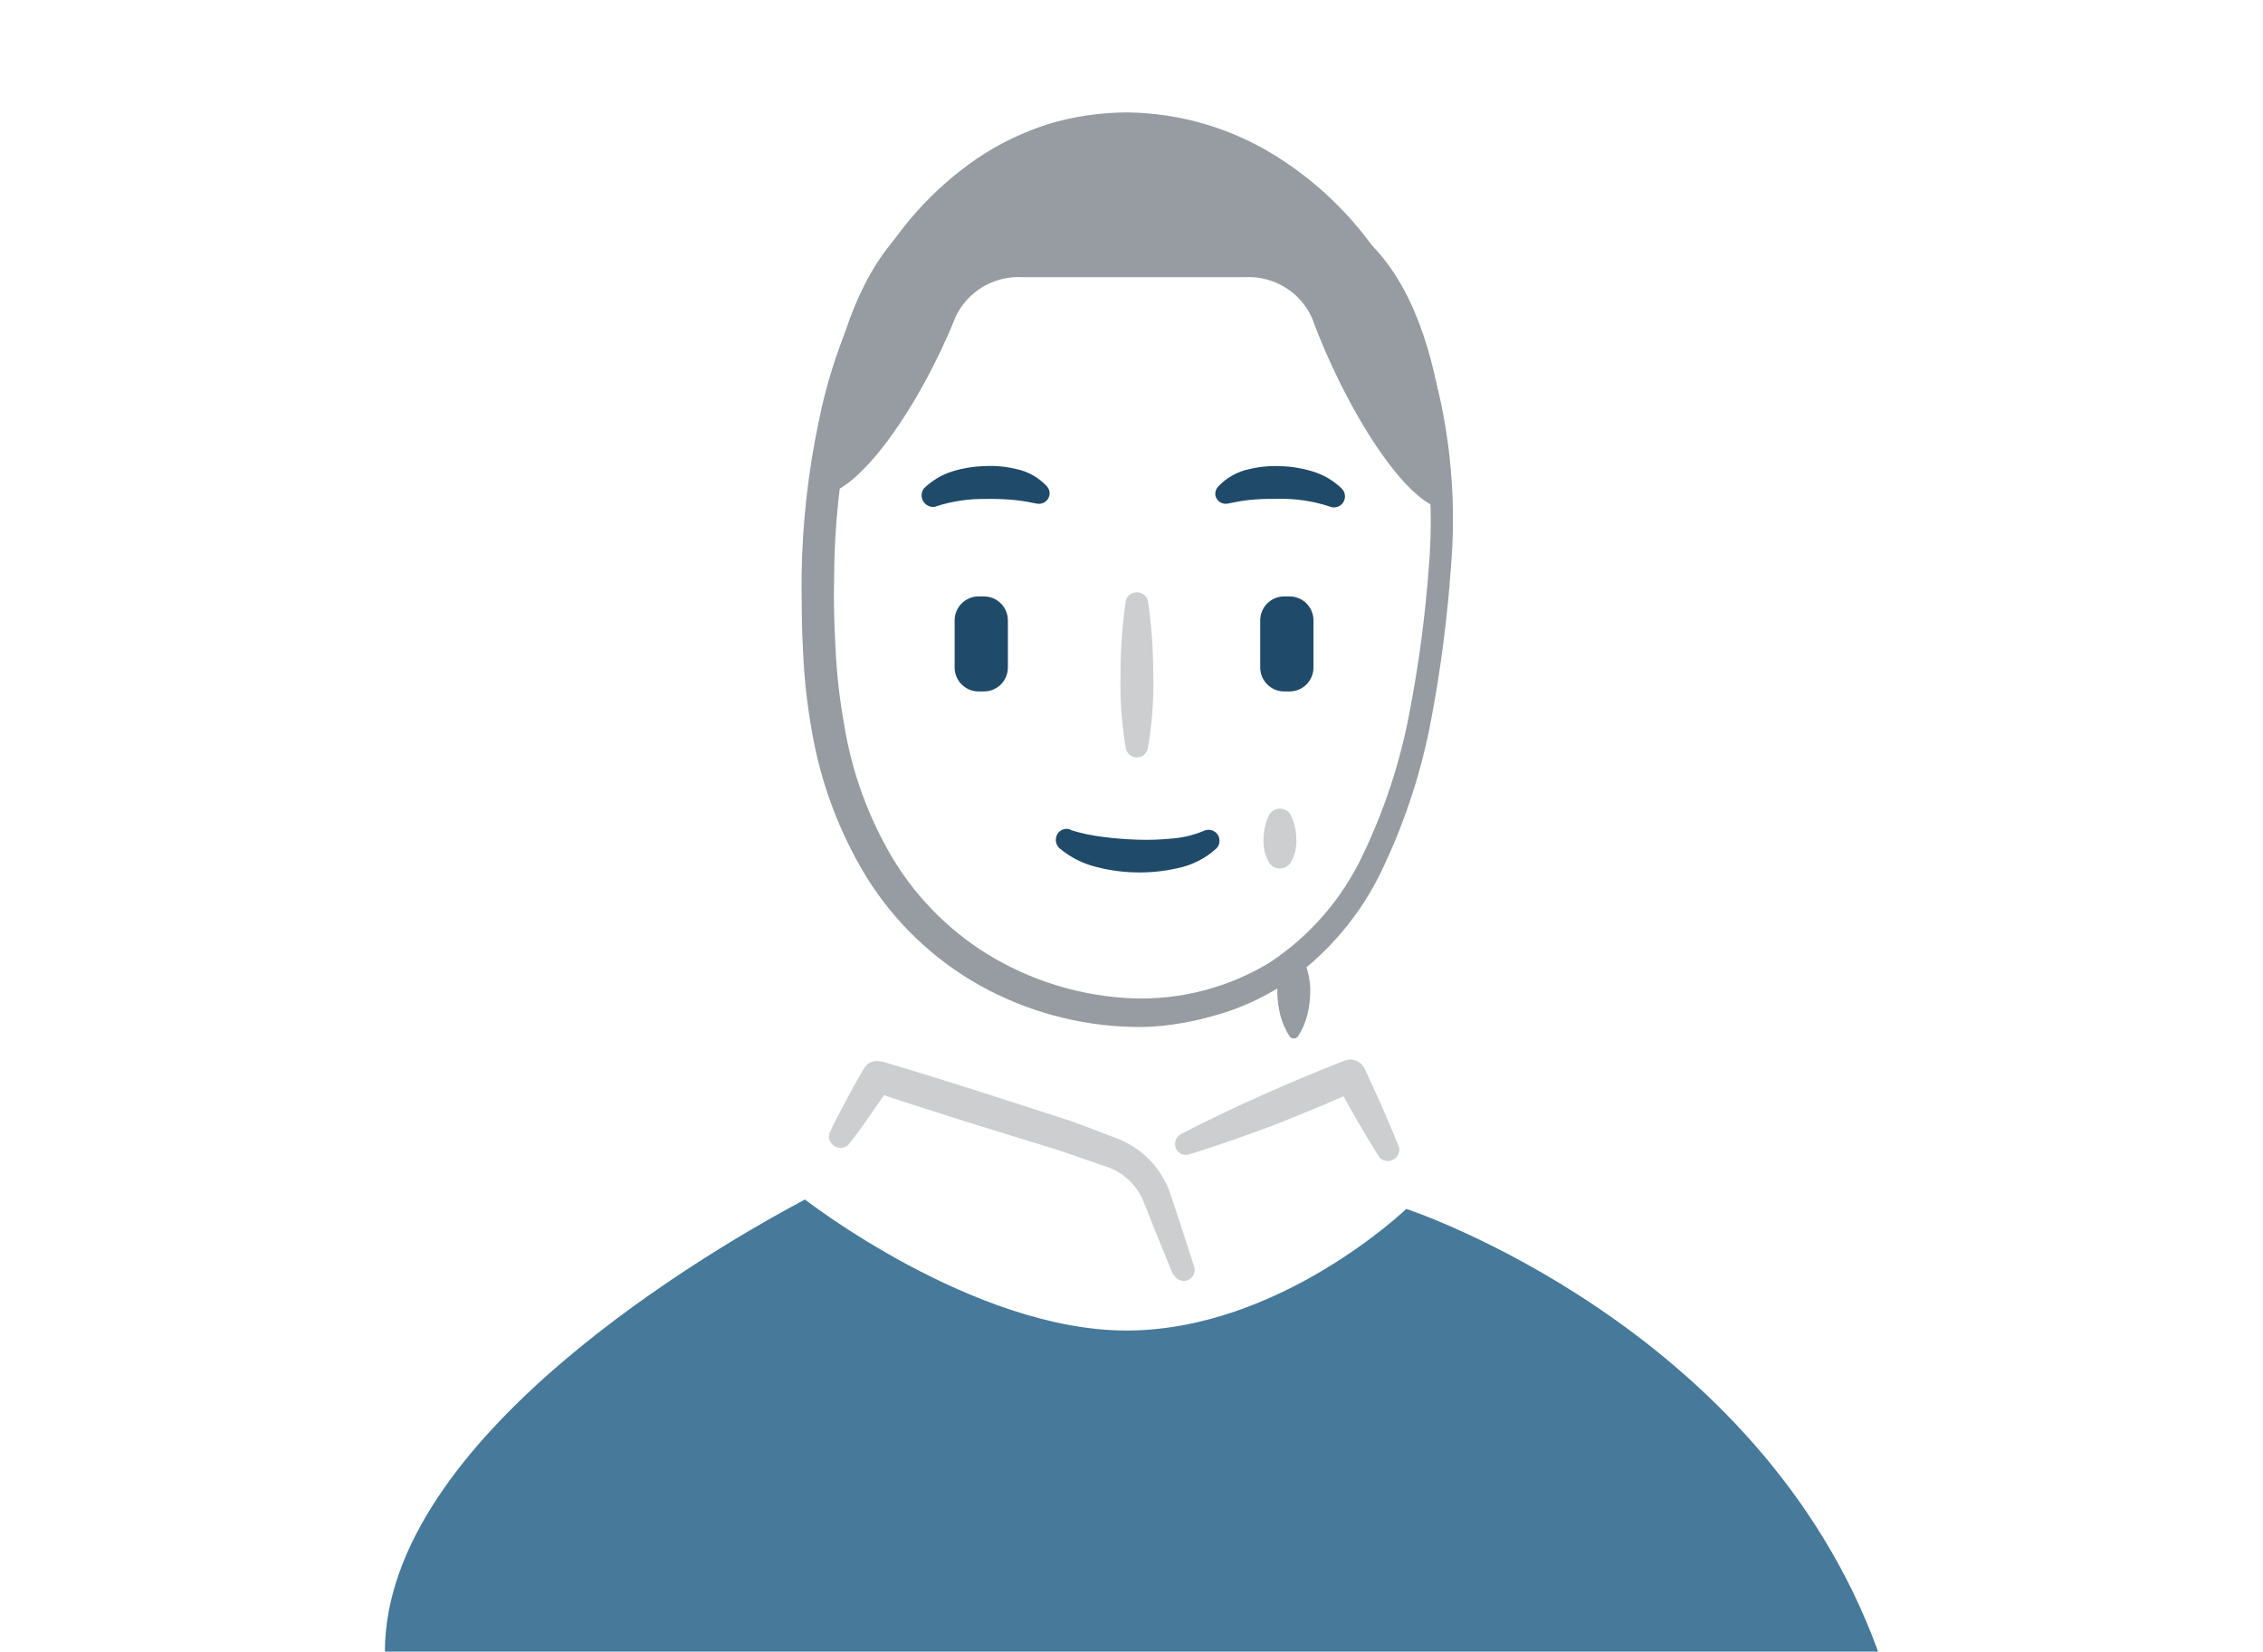
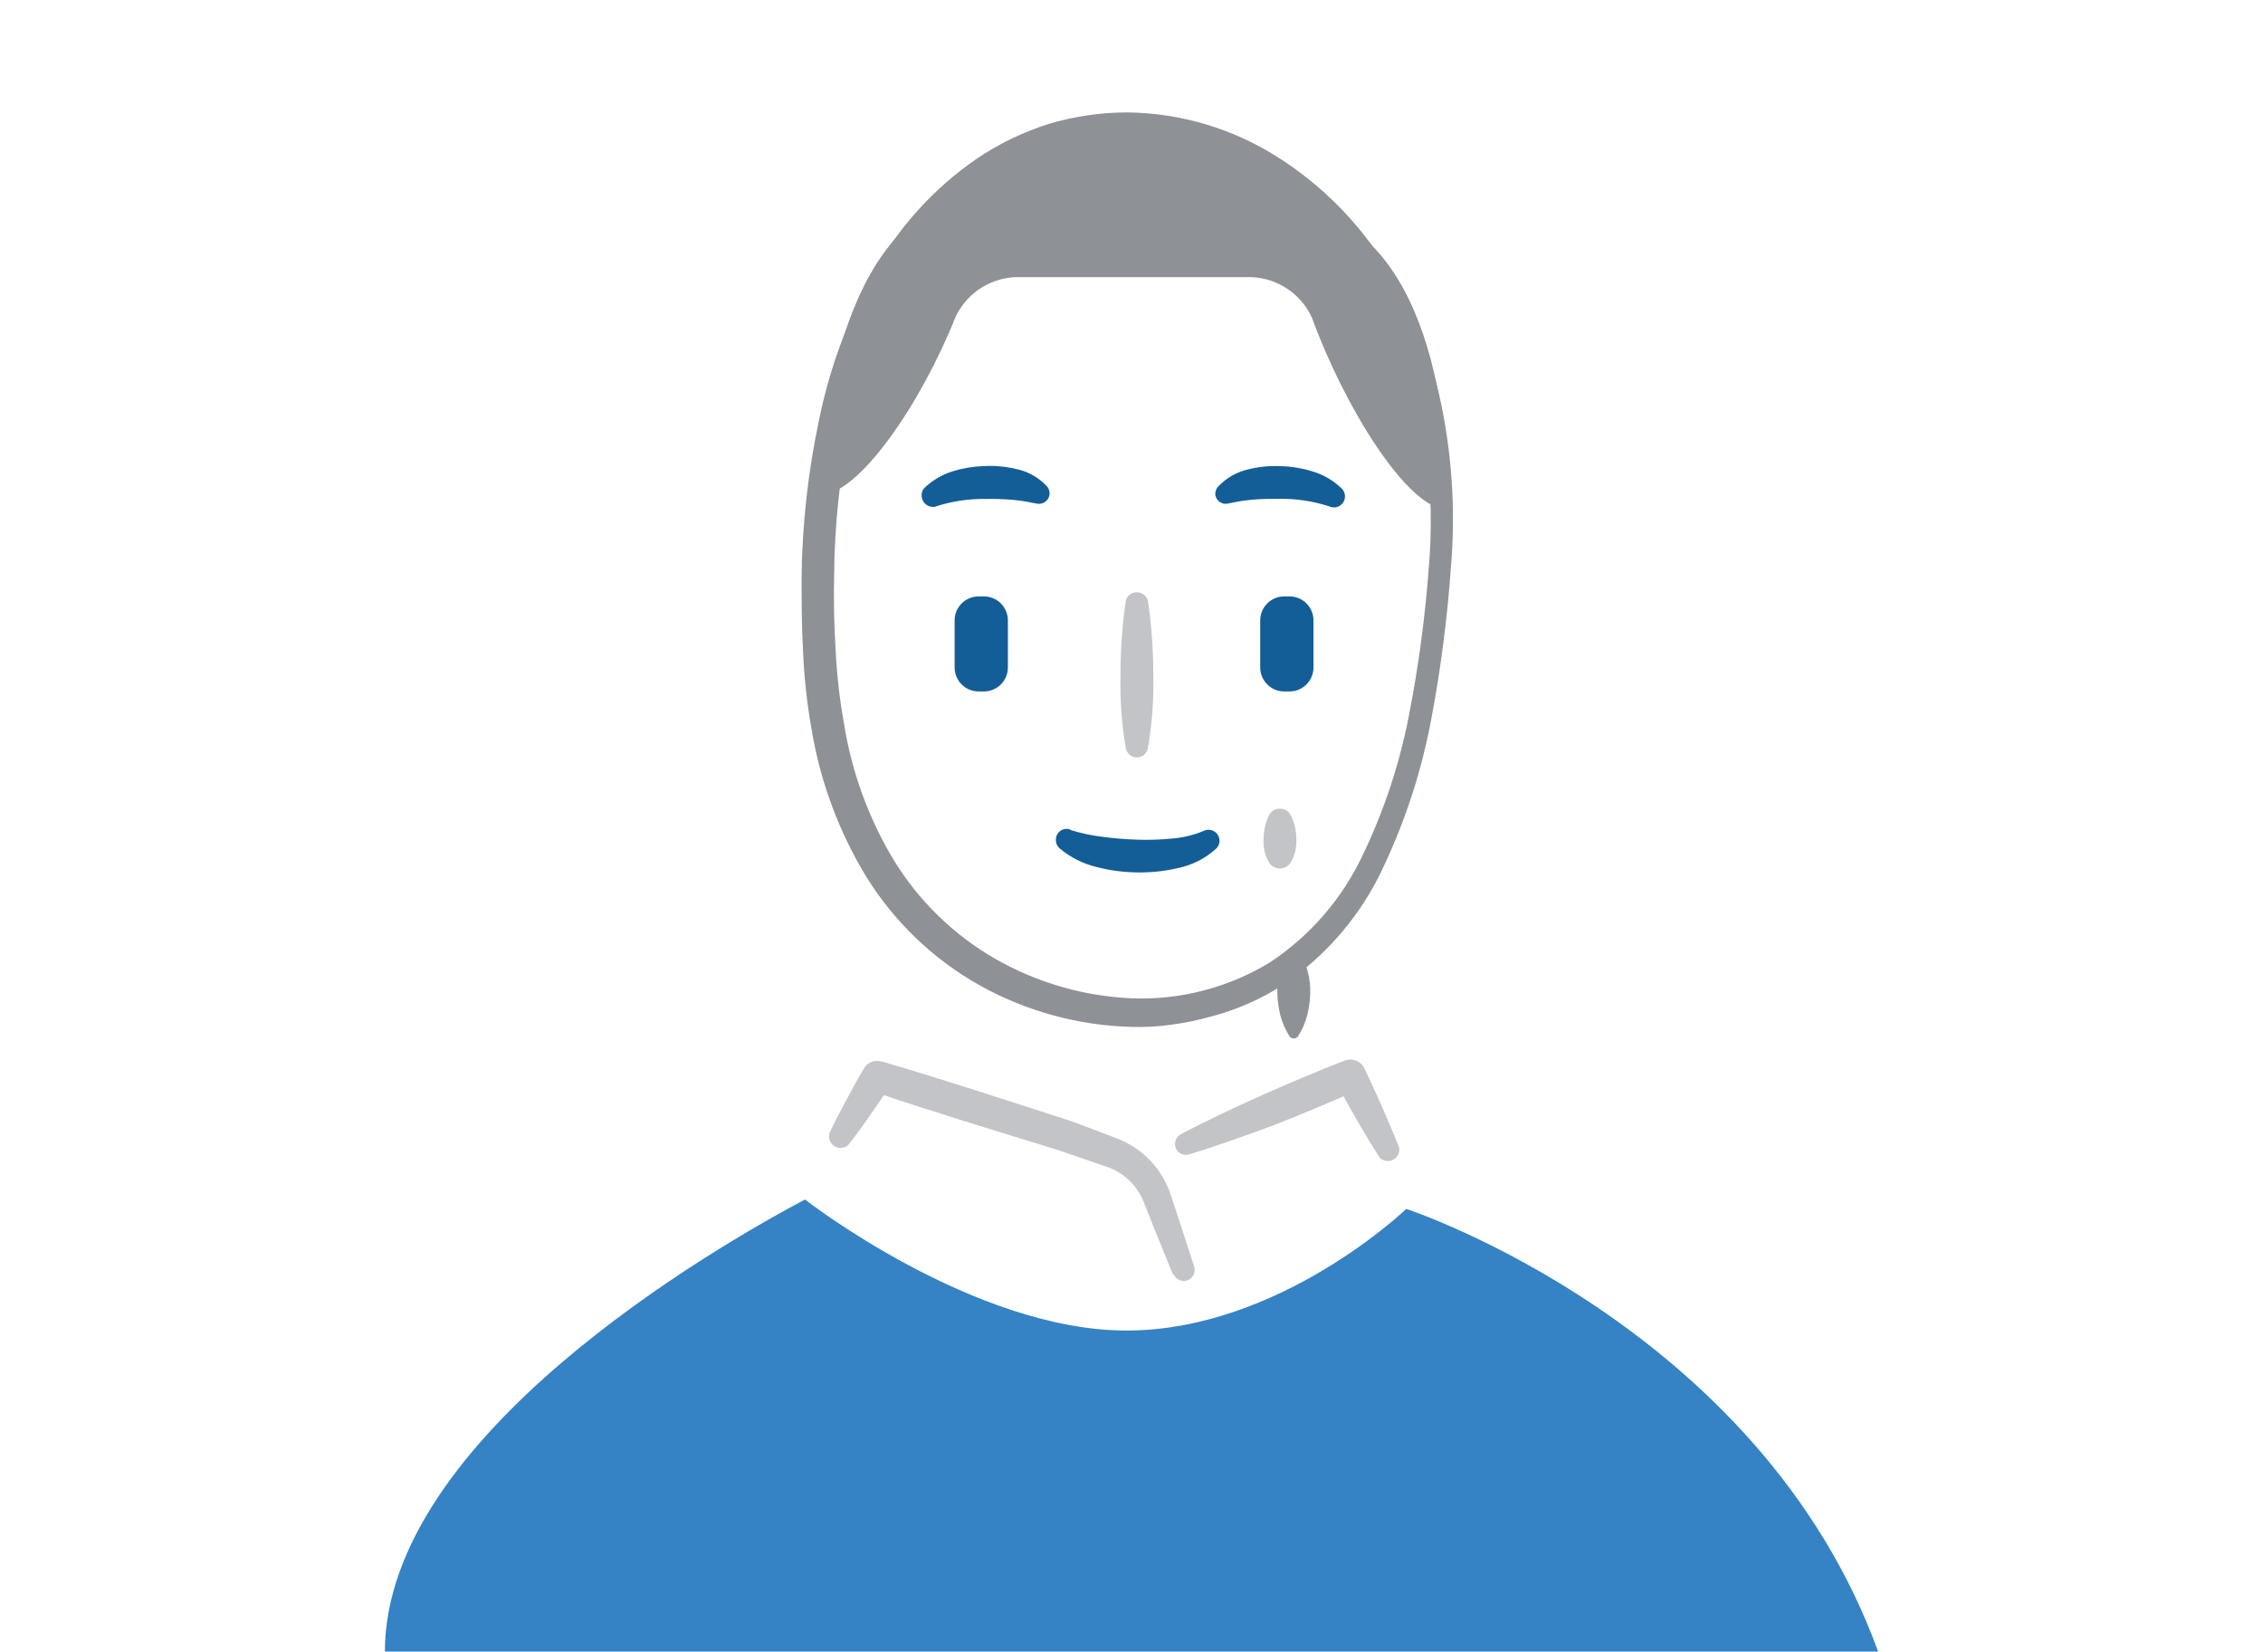
<svg xmlns="http://www.w3.org/2000/svg" viewBox="0 0 1600 1168">
-   <path d="m953.7 160a21.52 21.52 0 0 1 0 5.32c-12.36-29.87-49.68-70.79-162-70.79a187.43 187.43 0 0 0 -137.22 60.47 28.65 28.65 0 0 1 0-5.4c-75.62 50.7-75.48 200.47-75.48 200.47 28 .74 72.51-65.47 96.65-126.12a49.11 49.11 0 0 1 46.57-28h158.48a49.1 49.1 0 0 1 46.89 28.73c22.59 62.12 67.85 136.35 96.33 135.61 0 .01 5.4-149.84-70.22-200.29z" fill="#969ca1" />
-   <rect fill="#204a69" height="67.19" rx="16.94" width="37.65" x="674.95" y="421.68" />
-   <path d="m811.54 424.38a353.2 353.2 0 0 1 3.85 52.38 261.85 261.85 0 0 1 -3.85 52.3 7.91 7.91 0 0 1 -15.55 0 267.91 267.91 0 0 1 -3.76-52.3 364.34 364.34 0 0 1 3.77-52.38 8.18 8.18 0 0 1 15.55 0z" fill="#ccced0" />
-   <rect fill="#204a69" height="67.19" rx="16.94" width="37.65" x="891.01" y="421.68" />
-   <path d="m757.2 586.92a126.16 126.16 0 0 0 22.42 4.75 240.38 240.38 0 0 0 24.55 2 183.07 183.07 0 0 0 24.56-.81 72.77 72.77 0 0 0 21.36-5l1.31-.57a7.77 7.77 0 0 1 8.67 12.52 57.34 57.34 0 0 1 -27.5 14 117.28 117.28 0 0 1 -28.56 3 119 119 0 0 1 -28.24-3.69 64.6 64.6 0 0 1 -26.84-13.5 8.18 8.18 0 0 1 -.57-11 7.68 7.68 0 0 1 8.18-2.21zm104.18-243a41.73 41.73 0 0 1 22-12.27 79.18 79.18 0 0 1 22.34-2.05 82.64 82.64 0 0 1 22.18 3.68 49.79 49.79 0 0 1 20.71 12.12 7.78 7.78 0 0 1 -8.19 12.84l-1.47-.49a107.89 107.89 0 0 0 -34.21-5.07c-6.06 0-12.11 0-17.93.49a115.56 115.56 0 0 0 -15.38 2.21l-3.28.65a7.43 7.43 0 0 1 -8.83-5.72 7.61 7.61 0 0 1 2.06-6.38zm-131.52 11.55a117.13 117.13 0 0 0 -15.39-2.21q-8.94-.67-17.92-.49a108.17 108.17 0 0 0 -34.21 5.07l-1 .41a8.18 8.18 0 0 1 -8.18-12.85 50 50 0 0 1 20.46-12.19 84 84 0 0 1 22.26-3.68 79.58 79.58 0 0 1 22.34 2 40.91 40.91 0 0 1 21.93 12.28 7.27 7.27 0 0 1 -.37 10.29 1.8 1.8 0 0 1 -.2.19 7.62 7.62 0 0 1 -6.46 1.8z" fill="#204a69" />
-   <path d="m1025.88 400.65a931.8 931.8 0 0 1 -13.83 107.21 428.22 428.22 0 0 1 -33.23 103.61 203.83 203.83 0 0 1 -71.28 84.63 176.2 176.2 0 0 1 -51.54 22.67 200.34 200.34 0 0 1 -27.34 5.65 161.55 161.55 0 0 1 -28.15 1.63 233 233 0 0 1 -107.38-29.13 222.2 222.2 0 0 1 -80.77-77.26 292.63 292.63 0 0 1 -38.55-103.94 413 413 0 0 1 -6-54.67c-1.06-18.17-1.06-36.26-1.06-54.18a565.73 565.73 0 0 1 12.11-108.87 364.07 364.07 0 0 1 37.65-103.37 236.71 236.71 0 0 1 74.07-82.41 197.56 197.56 0 0 1 50.74-24.56 195.16 195.16 0 0 1 55.73-8.18 202.5 202.5 0 0 1 106.4 31.67 244.9 244.9 0 0 1 77.34 78.41 300.86 300.86 0 0 1 39.37 102.14 402.33 402.33 0 0 1 5.72 108.95zm-15.55-1.23a382 382 0 0 0 -5.89-104.51 285.21 285.21 0 0 0 -37.89-96.58 223.5 223.5 0 0 0 -72.43-72.33 185 185 0 0 0 -97.07-27.75 171.73 171.73 0 0 0 -49.92 8.19 177.21 177.21 0 0 0 -45.34 22.18 216.26 216.26 0 0 0 -66.7 76.44 354.41 354.41 0 0 0 -34.46 97.72 541.67 541.67 0 0 0 -10.88 104.1c-.41 17.59 0 35.19 1.06 52.79a404.16 404.16 0 0 0 5.89 51.8 269.57 269.57 0 0 0 34.87 96.09 203 203 0 0 0 72 70.3 213.3 213.3 0 0 0 97.15 28 175.15 175.15 0 0 0 96.82-25.21 186 186 0 0 0 66.12-76.44 404.88 404.88 0 0 0 32.74-99.68 882.77 882.77 0 0 0 13.93-105.11z" fill="#969ca1" />
-   <path d="m912.7 576.53a38.81 38.81 0 0 1 3.84 16.77 30 30 0 0 1 -3.84 16.37 9.08 9.08 0 0 1 -12.44 3.11 9.25 9.25 0 0 1 -3.11-3.11 29.25 29.25 0 0 1 -3.77-16.37 38.78 38.78 0 0 1 3.77-16.77 8.67 8.67 0 0 1 11.64-3.88h.06a8.22 8.22 0 0 1 3.85 3.88z" fill="#ccced0" />
-   <path d="m272.12 1168c0-152.23 234-286.45 297-319.92 0 0 118.92 92.64 227.28 92.64s197.89-86 197.89-86 249.7 81.84 333.59 313h-1055.76" fill="#46799a" />
-   <path d="m829.38 901.28-13-31.92-6.48-16.36a76.12 76.12 0 0 0 -3-7 45.16 45.16 0 0 0 -3.68-6 43.16 43.16 0 0 0 -22.67-15.72l-32.33-11.13c-43.78-13.5-87.65-26.76-130.94-41.41l12.65-4.74c-4.83 7.21-9.82 14.33-14.73 21.45s-10.07 14.4-15.71 21.28a8.19 8.19 0 0 1 -13.18-8.19c3.69-8.21 7.69-15.54 11.79-23.27s8.18-15.22 12.68-22.75a10.55 10.55 0 0 1 12.44-4.91h.78c44.11 13 87.82 27.33 131.6 41.49 10.89 3.68 21.69 8.18 32.74 12.28a64.53 64.53 0 0 1 31.67 24.55 71.1 71.1 0 0 1 5 8.84 78.48 78.48 0 0 1 3.36 8.92l5.4 16.37 10.64 32.73a7.78 7.78 0 0 1 -14.57 5.32zm5.4-99.36c18.83-9.82 38.06-18.91 57.29-27.5s38.88-16.86 58.6-24.55a11.14 11.14 0 0 1 14.08 5.56c8.67 18.34 16.86 36.91 24.55 56a8.18 8.18 0 0 1 -13.91 7q-16.33-25.77-30.53-52.79l14.49 5.32q-29.15 12.93-58.68 24.55c-19.65 7.21-39.29 14.41-59.91 20.63a7.71 7.71 0 0 1 -9.7-4.94v-.14a8.18 8.18 0 0 1 3.72-9.14z" fill="#ccced0" />
-   <path d="m917.69 672.86a38.82 38.82 0 0 1 7.12 14.89 51.55 51.55 0 0 1 1.55 14.9 72.49 72.49 0 0 1 -2.12 15.22 51.37 51.37 0 0 1 -6.55 14.89 3.66 3.66 0 0 1 -5.89 0 51.37 51.37 0 0 1 -6.55-14.89 72.92 72.92 0 0 1 -2.13-15 51.53 51.53 0 0 1 1.56-14.87 38.65 38.65 0 0 1 7.12-14.9 3.69 3.69 0 0 1 5.17-.63l.06.06z" fill="#969ca1" />
+   <path d="m953.7 160a21.52 21.52 0 0 1 0 5.32c-12.36-29.87-49.68-70.79-162-70.79a187.43 187.43 0 0 0 -137.22 60.47 28.65 28.65 0 0 1 0-5.4c-75.62 50.7-75.48 200.47-75.48 200.47 28 .74 72.51-65.47 96.65-126.12a49.11 49.11 0 0 1 46.57-28h158.48a49.1 49.1 0 0 1 46.89 28.73c22.59 62.12 67.85 136.35 96.33 135.61 0 .01 5.4-149.84-70.22-200.29z" fill="#8e9196" />
+   <rect fill="#135e96" height="67.19" rx="16.94" width="37.65" x="674.95" y="421.68" />
+   <path d="m811.54 424.38a353.2 353.2 0 0 1 3.85 52.38 261.85 261.85 0 0 1 -3.85 52.3 7.91 7.91 0 0 1 -15.55 0 267.91 267.91 0 0 1 -3.76-52.3 364.34 364.34 0 0 1 3.77-52.38 8.18 8.18 0 0 1 15.55 0z" fill="#c3c4c7" />
+   <rect fill="#135e96" height="67.19" rx="16.94" width="37.65" x="891.01" y="421.68" />
+   <path d="m757.2 586.92a126.16 126.16 0 0 0 22.42 4.75 240.38 240.38 0 0 0 24.55 2 183.07 183.07 0 0 0 24.56-.81 72.77 72.77 0 0 0 21.36-5l1.31-.57a7.77 7.77 0 0 1 8.67 12.52 57.34 57.34 0 0 1 -27.5 14 117.28 117.28 0 0 1 -28.56 3 119 119 0 0 1 -28.24-3.69 64.6 64.6 0 0 1 -26.84-13.5 8.18 8.18 0 0 1 -.57-11 7.68 7.68 0 0 1 8.18-2.21zm104.18-243a41.73 41.73 0 0 1 22-12.27 79.18 79.18 0 0 1 22.34-2.05 82.64 82.64 0 0 1 22.18 3.68 49.79 49.79 0 0 1 20.71 12.12 7.78 7.78 0 0 1 -8.19 12.84l-1.47-.49a107.89 107.89 0 0 0 -34.21-5.07c-6.06 0-12.11 0-17.93.49a115.56 115.56 0 0 0 -15.38 2.21l-3.28.65a7.43 7.43 0 0 1 -8.83-5.72 7.61 7.61 0 0 1 2.06-6.38zm-131.52 11.55a117.13 117.13 0 0 0 -15.39-2.21q-8.94-.67-17.92-.49a108.17 108.17 0 0 0 -34.21 5.07l-1 .41a8.18 8.18 0 0 1 -8.18-12.85 50 50 0 0 1 20.46-12.19 84 84 0 0 1 22.26-3.68 79.58 79.58 0 0 1 22.34 2 40.91 40.91 0 0 1 21.93 12.28 7.27 7.27 0 0 1 -.37 10.29 1.8 1.8 0 0 1 -.2.19 7.62 7.62 0 0 1 -6.46 1.8z" fill="#135e96" />
+   <path d="m1025.88 400.65a931.8 931.8 0 0 1 -13.83 107.21 428.22 428.22 0 0 1 -33.23 103.61 203.83 203.83 0 0 1 -71.28 84.63 176.2 176.2 0 0 1 -51.54 22.67 200.34 200.34 0 0 1 -27.34 5.65 161.55 161.55 0 0 1 -28.15 1.63 233 233 0 0 1 -107.38-29.13 222.2 222.2 0 0 1 -80.77-77.26 292.63 292.63 0 0 1 -38.55-103.94 413 413 0 0 1 -6-54.67c-1.06-18.17-1.06-36.26-1.06-54.18a565.73 565.73 0 0 1 12.11-108.87 364.07 364.07 0 0 1 37.65-103.37 236.71 236.71 0 0 1 74.07-82.41 197.56 197.56 0 0 1 50.74-24.56 195.16 195.16 0 0 1 55.73-8.18 202.5 202.5 0 0 1 106.4 31.67 244.9 244.9 0 0 1 77.34 78.41 300.86 300.86 0 0 1 39.37 102.14 402.33 402.33 0 0 1 5.72 108.95zm-15.55-1.23a382 382 0 0 0 -5.89-104.51 285.21 285.21 0 0 0 -37.89-96.58 223.5 223.5 0 0 0 -72.43-72.33 185 185 0 0 0 -97.07-27.75 171.73 171.73 0 0 0 -49.92 8.19 177.21 177.21 0 0 0 -45.34 22.18 216.26 216.26 0 0 0 -66.7 76.44 354.41 354.41 0 0 0 -34.46 97.72 541.67 541.67 0 0 0 -10.88 104.1c-.41 17.59 0 35.19 1.06 52.79a404.16 404.16 0 0 0 5.89 51.8 269.57 269.57 0 0 0 34.87 96.09 203 203 0 0 0 72 70.3 213.3 213.3 0 0 0 97.15 28 175.15 175.15 0 0 0 96.82-25.21 186 186 0 0 0 66.12-76.44 404.88 404.88 0 0 0 32.74-99.68 882.77 882.77 0 0 0 13.93-105.11z" fill="#8e9196" />
+   <path d="m912.7 576.53a38.81 38.81 0 0 1 3.84 16.77 30 30 0 0 1 -3.84 16.37 9.08 9.08 0 0 1 -12.44 3.11 9.25 9.25 0 0 1 -3.11-3.11 29.25 29.25 0 0 1 -3.77-16.37 38.78 38.78 0 0 1 3.77-16.77 8.67 8.67 0 0 1 11.64-3.88h.06a8.22 8.22 0 0 1 3.85 3.88z" fill="#c3c4c7" />
+   <path d="m272.12 1168c0-152.23 234-286.45 297-319.92 0 0 118.92 92.64 227.28 92.64s197.89-86 197.89-86 249.7 81.84 333.59 313h-1055.76" fill="#3582c4" />
+   <path d="m829.38 901.28-13-31.92-6.48-16.36a76.12 76.12 0 0 0 -3-7 45.16 45.16 0 0 0 -3.68-6 43.16 43.16 0 0 0 -22.67-15.72l-32.33-11.13c-43.78-13.5-87.65-26.76-130.94-41.41l12.65-4.74c-4.83 7.21-9.82 14.33-14.73 21.45s-10.07 14.4-15.71 21.28a8.19 8.19 0 0 1 -13.18-8.19c3.69-8.21 7.69-15.54 11.79-23.27s8.18-15.22 12.68-22.75a10.55 10.55 0 0 1 12.44-4.91h.78c44.11 13 87.82 27.33 131.6 41.49 10.89 3.68 21.69 8.18 32.74 12.28a64.53 64.53 0 0 1 31.67 24.55 71.1 71.1 0 0 1 5 8.84 78.48 78.48 0 0 1 3.36 8.92l5.4 16.37 10.64 32.73a7.78 7.78 0 0 1 -14.57 5.32zm5.4-99.36c18.83-9.82 38.06-18.91 57.29-27.5s38.88-16.86 58.6-24.55a11.14 11.14 0 0 1 14.08 5.56c8.67 18.34 16.86 36.91 24.55 56a8.18 8.18 0 0 1 -13.91 7q-16.33-25.77-30.53-52.79l14.49 5.32q-29.15 12.93-58.68 24.55c-19.65 7.21-39.29 14.41-59.91 20.63a7.71 7.71 0 0 1 -9.7-4.94v-.14a8.18 8.18 0 0 1 3.72-9.14z" fill="#c3c4c7" />
+   <path d="m917.69 672.86a38.82 38.82 0 0 1 7.12 14.89 51.55 51.55 0 0 1 1.55 14.9 72.49 72.49 0 0 1 -2.12 15.22 51.37 51.37 0 0 1 -6.55 14.89 3.66 3.66 0 0 1 -5.89 0 51.37 51.37 0 0 1 -6.55-14.89 72.92 72.92 0 0 1 -2.13-15 51.53 51.53 0 0 1 1.56-14.87 38.65 38.65 0 0 1 7.12-14.9 3.69 3.69 0 0 1 5.17-.63l.06.06z" fill="#8e9196" />
  <path d="m0 0h1600v1168h-1600z" fill="none" />
</svg>
